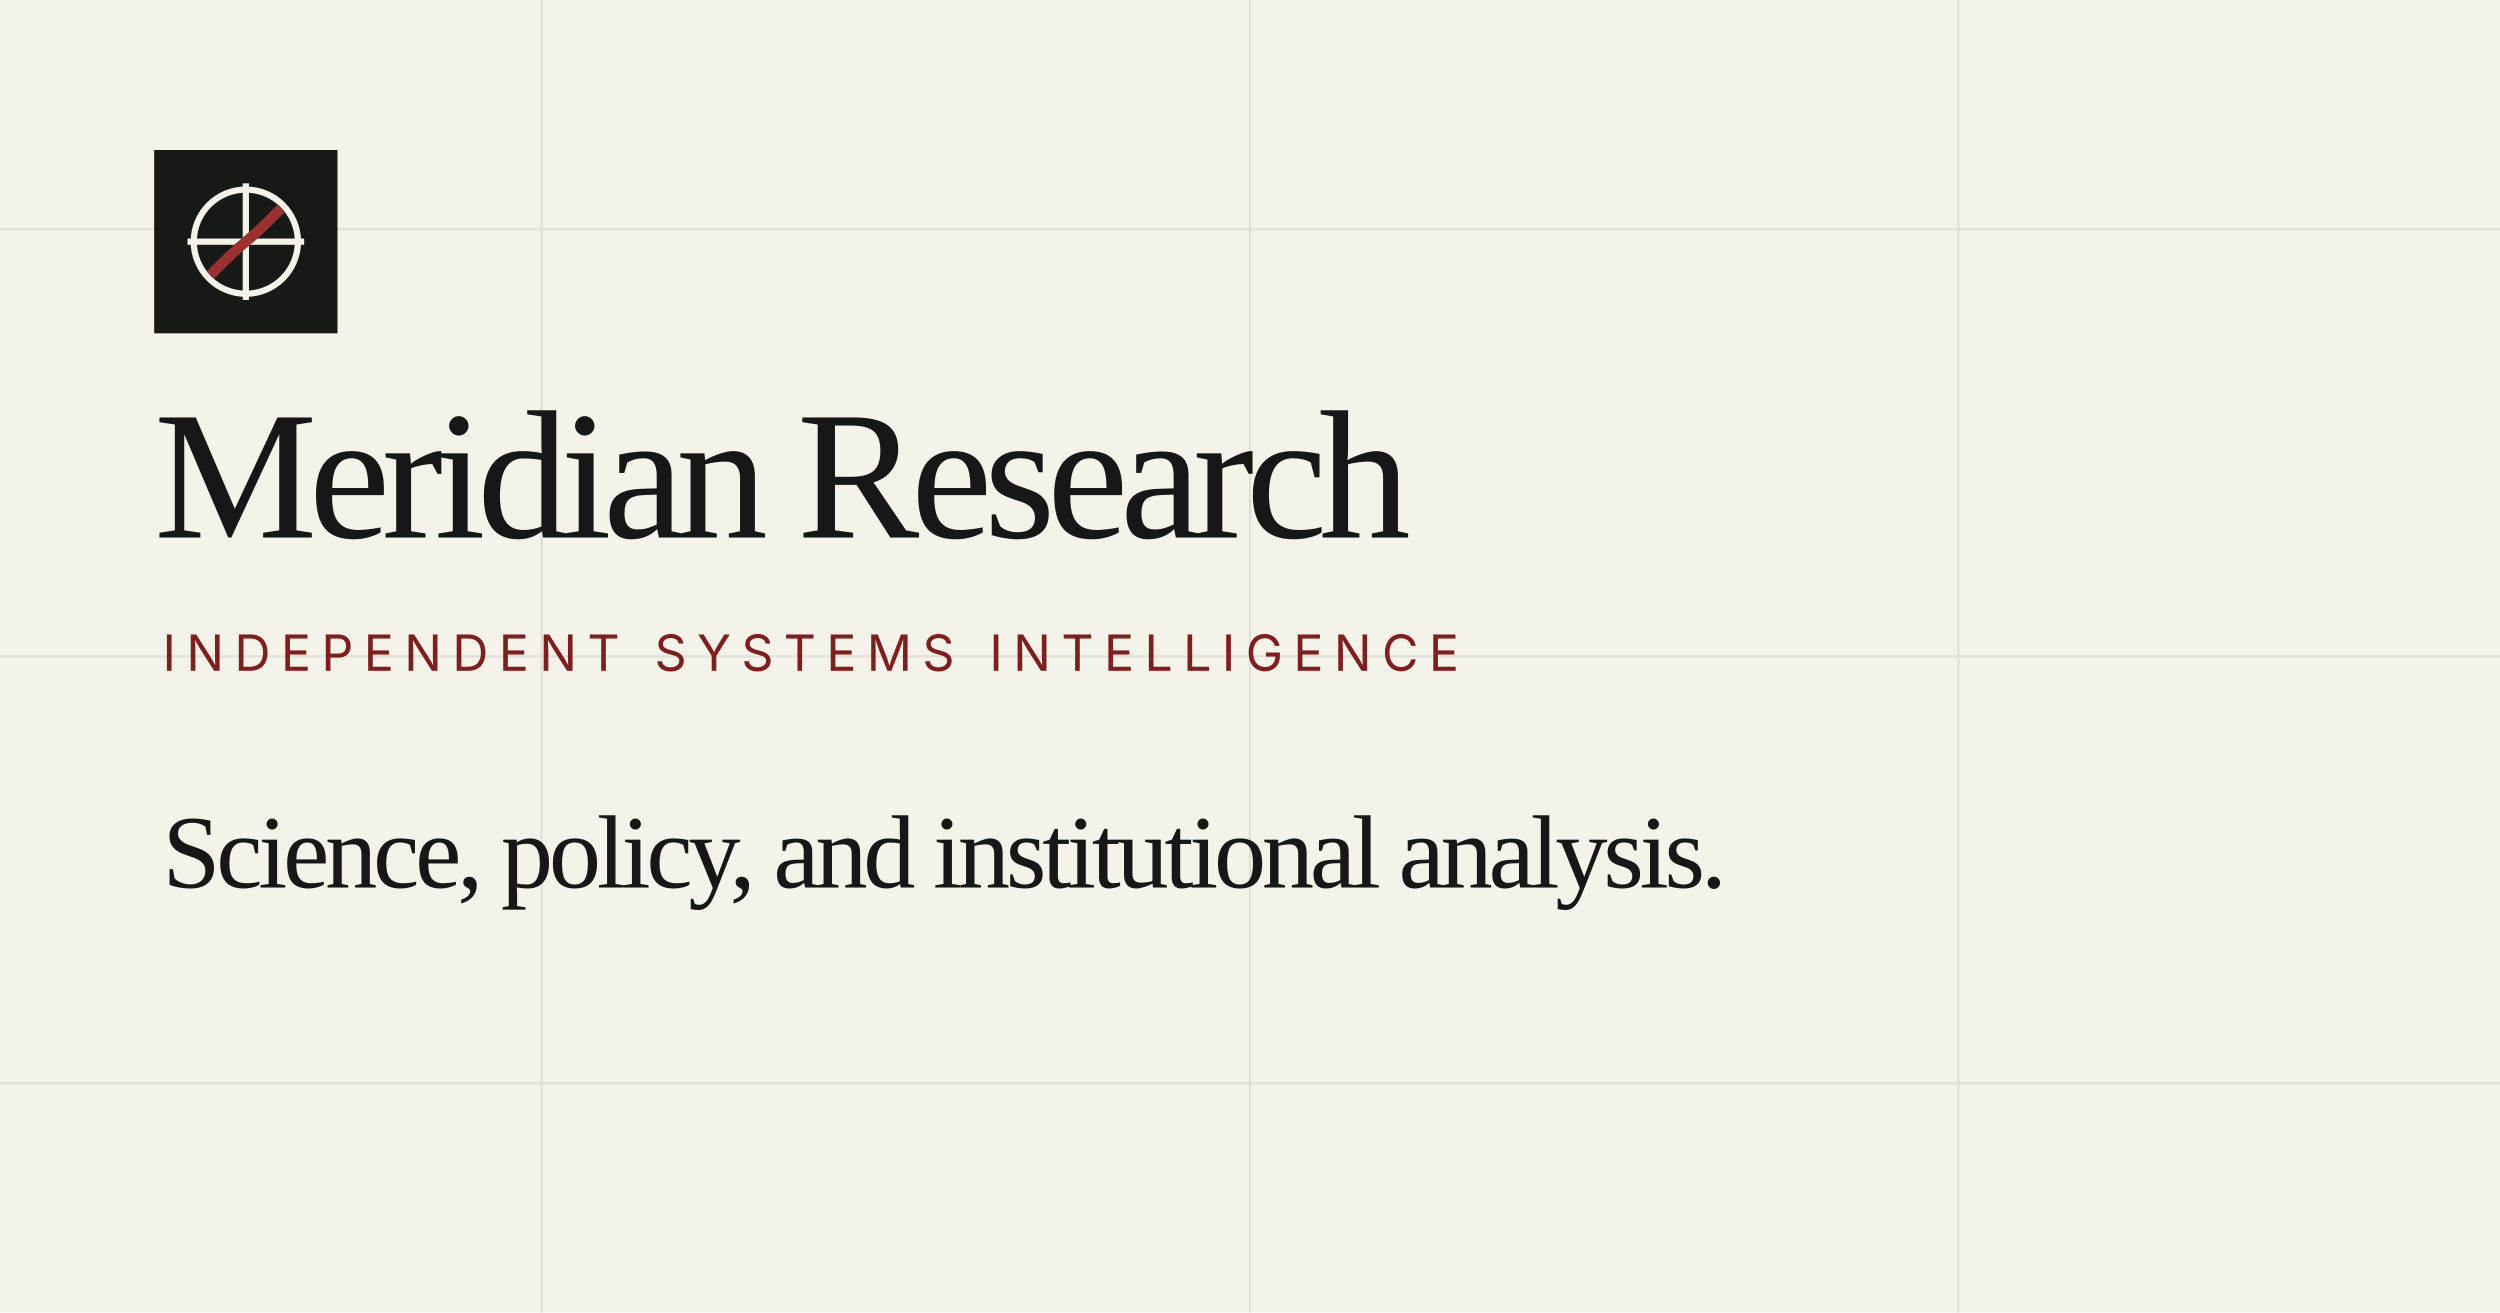
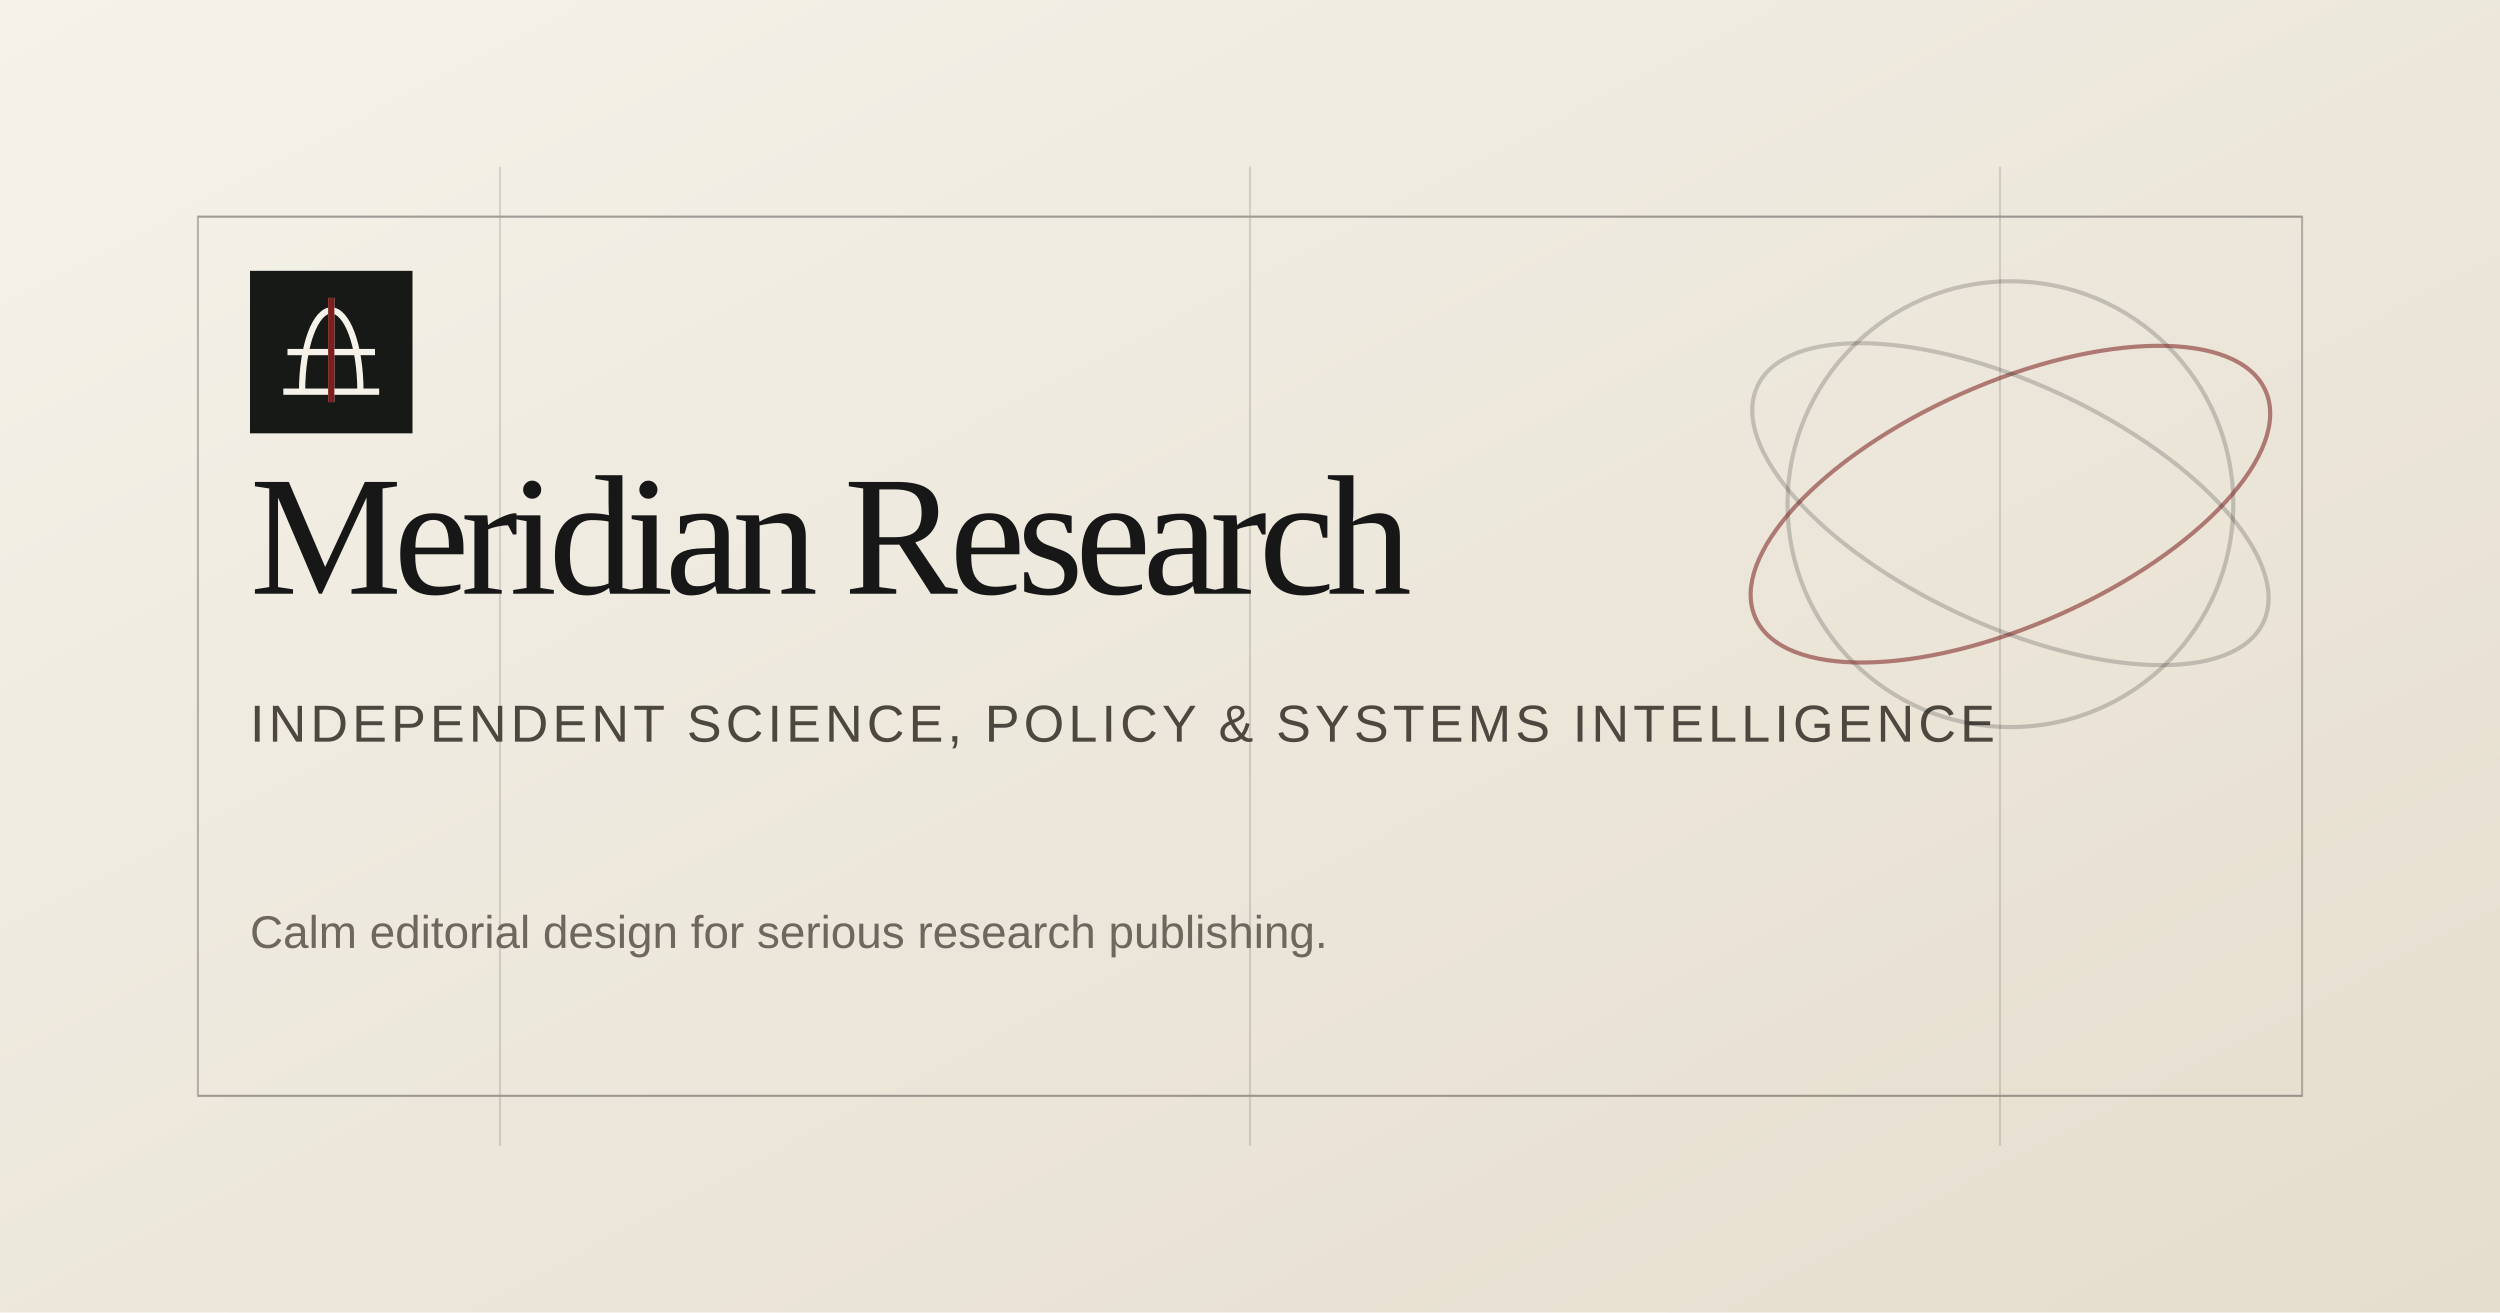
<svg xmlns="http://www.w3.org/2000/svg" width="1200" height="630" viewBox="0 0 1200 630">
-   <rect width="1200" height="630" fill="#F5F2EA" />
-   <path d="M0 110H1200M0 315H1200M0 520H1200M260 0V630M600 0V630M940 0V630" stroke="#171717" stroke-opacity="0.09" />
-   <rect x="74" y="72" width="88" height="88" fill="#171916" />
-   <circle cx="118" cy="116" r="25" stroke="#F5F2EA" stroke-width="3" fill="none" />
-   <path d="M118 88V144M90 116H146" stroke="#F5F2EA" stroke-width="3" />
-   <path d="M101 132C108 125 113 120 118 116C123 112 128 107 135 100" stroke="#9B3030" stroke-width="5" />
-   <text x="74" y="258" font-family="Georgia, Times New Roman, serif" font-size="88" letter-spacing="-4" fill="#171717">Meridian Research</text>
-   <text x="78" y="322" font-family="Inter, Arial, sans-serif" font-size="24" letter-spacing="5" fill="#7C1F1F">INDEPENDENT SYSTEMS INTELLIGENCE</text>
-   <text x="78" y="426" font-family="Georgia, Times New Roman, serif" font-size="50" letter-spacing="-2" fill="#171717">Science, policy, and institutional analysis.</text>
+   <defs>
+     <linearGradient id="g" x1="0" x2="1" y1="0" y2="1">
+       <stop offset="0" stop-color="#f5f2ea" />
+       <stop offset="1" stop-color="#e5ddcd" />
+     </linearGradient>
+   </defs>
+   <rect width="1200" height="630" fill="url(#g)" />
+   <path d="M95 104h1010M95 526h1010M240 80v470M600 80v470M960 80v470" stroke="#171717" stroke-opacity=".14" />
+   <rect x="95" y="104" width="1010" height="422" fill="none" stroke="#171717" stroke-opacity=".28" />
+   <g transform="translate(120 130)">
+     <rect width="78" height="78" fill="#171916" />
+     <path d="M16 58h46M25 58c0-23 6.7-39 14-39s14 16 14 39M18 39h42M39 13v50" fill="none" stroke="#f5f2ea" stroke-width="3" />
+     <path d="M39 13v50" stroke="#7c1f1f" stroke-width="3" />
+   </g>
+   <text x="120" y="285" font-family="Georgia, 'Times New Roman', serif" font-size="82" fill="#171717" letter-spacing="-4">Meridian Research</text>
+   <text x="120" y="356" font-family="Arial, sans-serif" font-size="25" fill="#4c4840" letter-spacing="2">INDEPENDENT SCIENCE, POLICY &amp; SYSTEMS INTELLIGENCE</text>
+   <text x="120" y="455" font-family="Arial, sans-serif" font-size="22" fill="#6d675d">Calm editorial design for serious research publishing.</text>
+   <circle cx="965" cy="242" r="107" fill="none" stroke="#171717" stroke-opacity=".20" stroke-width="2" />
+   <ellipse cx="965" cy="242" rx="134" ry="58" fill="none" stroke="#7c1f1f" stroke-opacity=".55" stroke-width="2" transform="rotate(-24 965 242)" />
+   <ellipse cx="965" cy="242" rx="134" ry="58" fill="none" stroke="#171717" stroke-opacity=".20" stroke-width="2" transform="rotate(25 965 242)" />
</svg>
